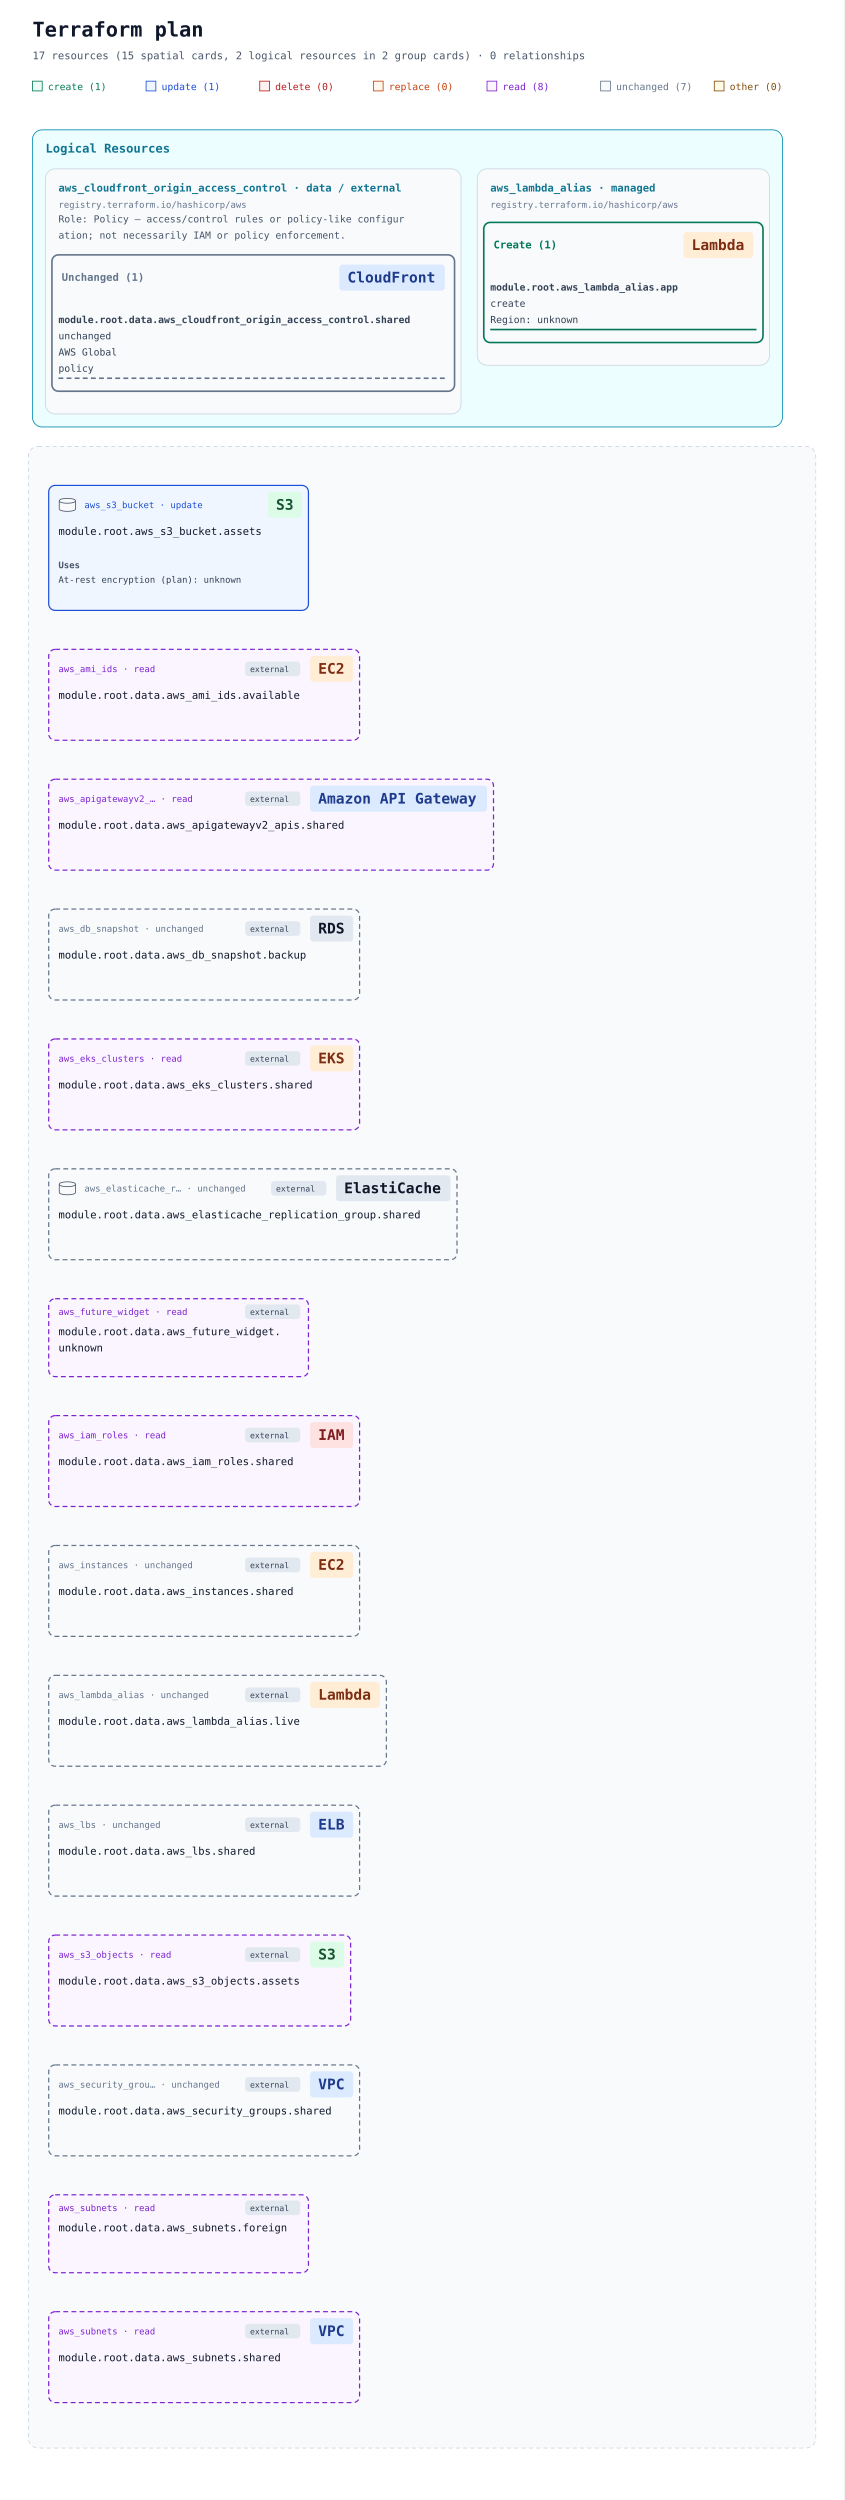
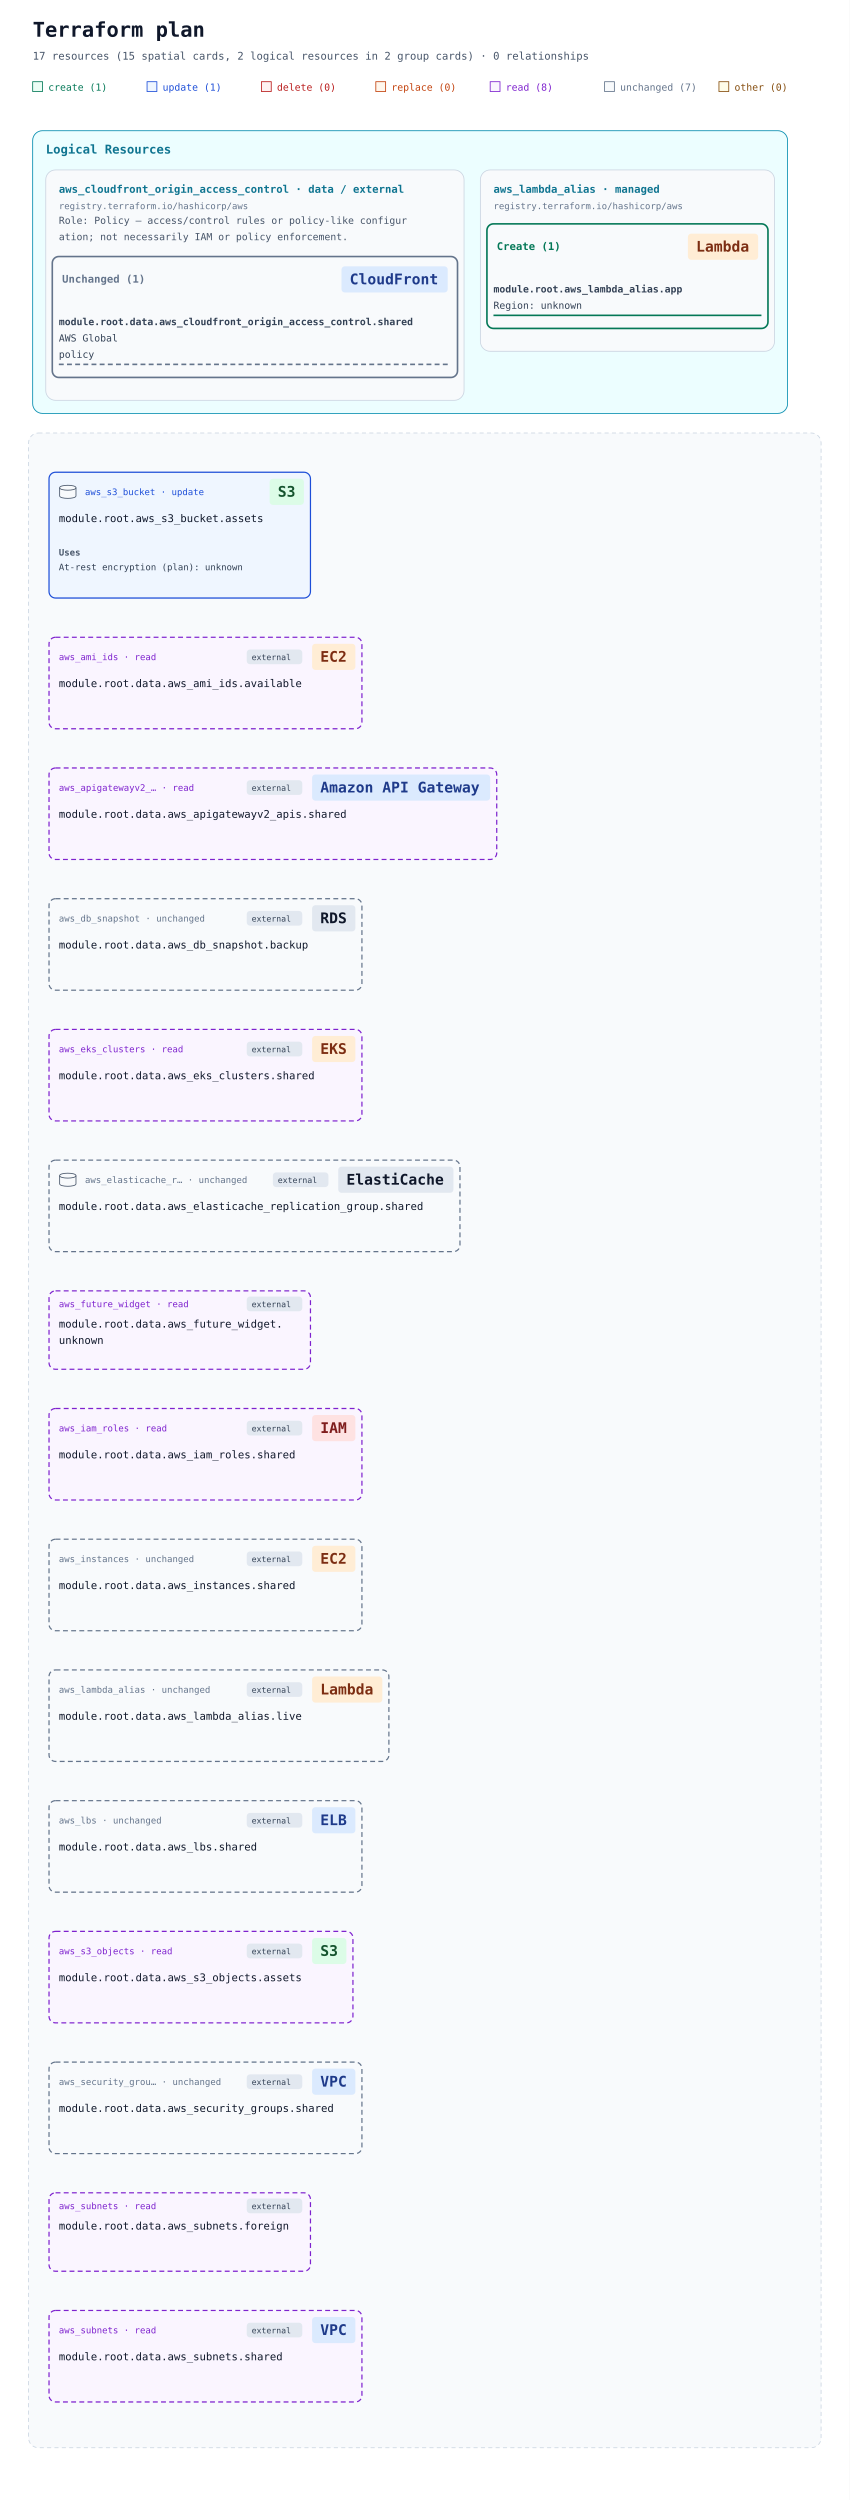
- <svg xmlns="http://www.w3.org/2000/svg" width="1040" height="3080" viewBox="0 0 1040 3080" role="img" aria-labelledby="title description">
+ <svg xmlns="http://www.w3.org/2000/svg" width="1040" height="3060" viewBox="0 0 1040 3060" role="img" aria-labelledby="title description">
  <defs>
    <marker id="arrow" viewBox="0 0 10 10" refX="9" refY="5" markerWidth="7" markerHeight="7" markerUnits="userSpaceOnUse" orient="auto-start-reverse">
      <path d="M 0 0 L 10 5 L 0 10 z" fill="#94a3b8" />
    </marker>
  </defs>
  <rect width="100%" height="100%" fill="#ffffff" />
  <g font-family="ui-monospace, SFMono-Regular, Consolas, monospace">
    <text x="40" y="45" font-size="25" font-weight="700" fill="#0f172a">Terraform plan</text>
    <text x="40" y="73" font-size="13" fill="#475569">17 resources (15 spatial cards, 2 logical resources in 2 group cards) · 0 relationships</text>
    <rect x="40" y="100" width="12" height="12" fill="#ecfdf5" stroke="#047857" />
    <text x="59" y="111" font-size="12" fill="#047857">create (1)</text>
    <rect x="180" y="100" width="12" height="12" fill="#eff6ff" stroke="#1d4ed8" />
    <text x="199" y="111" font-size="12" fill="#1d4ed8">update (1)</text>
    <rect x="320" y="100" width="12" height="12" fill="#fef2f2" stroke="#b91c1c" />
    <text x="339" y="111" font-size="12" fill="#b91c1c">delete (0)</text>
    <rect x="460" y="100" width="12" height="12" fill="#fff7ed" stroke="#c2410c" />
    <text x="479" y="111" font-size="12" fill="#c2410c">replace (0)</text>
    <rect x="600" y="100" width="12" height="12" fill="#faf5ff" stroke="#7e22ce" />
    <text x="619" y="111" font-size="12" fill="#7e22ce">read (8)</text>
    <rect x="740" y="100" width="12" height="12" fill="#f8fafc" stroke="#64748b" />
    <text x="759" y="111" font-size="12" fill="#64748b">unchanged (7)</text>
    <rect x="880" y="100" width="12" height="12" fill="#fefce8" stroke="#854d0e" />
    <text x="899" y="111" font-size="12" fill="#854d0e">other (0)</text>
    <g data-annotation-area="true">
      <g data-annotation-card="true" transform="translate(40 160)">
-         <rect width="924" height="366" rx="12" fill="#f8fafc" stroke="#cbd5e1" />
+         <rect width="924" height="346" rx="12" fill="#f8fafc" stroke="#cbd5e1" />
        <g data-annotation-section="Logical Resources">
-           <rect width="924" height="366" rx="12" fill="#ecfeff" stroke="#0891b2" />
+           <rect width="924" height="346" rx="12" fill="#ecfeff" stroke="#0891b2" />
          <text x="16" y="28" font-size="15" font-weight="700" fill="#0e7490">Logical Resources</text>
          <g data-annotation-card="true" transform="translate(16 48)">
-             <rect width="512" height="302" rx="12" fill="#f8fafc" stroke="#cbd5e1" />
+             <rect width="512" height="282" rx="12" fill="#f8fafc" stroke="#cbd5e1" />
            <g data-logical-group="true" data-provider-source="registry.terraform.io/hashicorp/aws" data-resource-type="aws_cloudfront_origin_access_control" data-mode="data">
              <text x="16" y="28" font-size="13" font-weight="700" fill="#0e7490">aws_cloudfront_origin_access_control · data / external</text>
              <text x="16" y="48" font-size="11" fill="#64748b">registry.terraform.io/hashicorp/aws</text>
              <text data-role-explanation="true" x="16" y="66" font-size="12" fill="#475569" xml:space="preserve">Role: Policy — access/control rules or policy-like configur</text>
              <text data-role-explanation="true" x="16" y="86" font-size="12" fill="#475569" xml:space="preserve">ation; not necessarily IAM or policy enforcement.</text>
              <g data-action-section="unchanged">
-                 <rect x="8" y="106" width="496" height="168" rx="8" fill="none" stroke="#64748b" stroke-width="2" />
+                 <rect x="8" y="106" width="496" height="148" rx="8" fill="none" stroke="#64748b" stroke-width="2" />
                <text data-action-heading="true" x="20" y="138" font-size="13" font-weight="700" fill="#64748b" xml:space="preserve">Unchanged (1)</text>
                <rect data-service-badge="true" data-service-category="network" data-service-full-name="Amazon CloudFront" data-display-name="CloudFront" x="362" y="118" width="130" height="32" rx="4" fill="#dbeafe" />
                <text data-service-name="true" x="372" y="140" font-size="18" font-weight="700" fill="#1e3a8a" xml:space="preserve">CloudFront</text>
                <g id="resource-646174612e6177735f636c6f756466726f6e745f6f726967696e5f6163636573735f636f6e74726f6c2e736861726564-current" data-architecture-id="terraform:646174612e6177735f636c6f756466726f6e745f6f726967696e5f6163636573735f636f6e74726f6c2e736861726564-current" data-entity-kind="terraform" data-placement="logical" data-terraform-address="data.aws_cloudfront_origin_access_control.shared" data-qualified-address="module.root.data.aws_cloudfront_origin_access_control.shared" data-mode="data" transform="translate(0 162)" data-role="policy" data-external="true">
                  <text x="16" y="28" font-size="12" fill="#334155" xml:space="preserve" font-weight="700">module.root.data.aws_cloudfront_origin_access_control.shared</text>
-                   <text x="16" y="48" font-size="12" fill="#334155" xml:space="preserve">unchanged</text>
-                   <text x="16" y="68" font-size="12" fill="#334155" xml:space="preserve">AWS Global</text>
-                   <text x="16" y="88" font-size="12" fill="#334155" xml:space="preserve">policy</text>
-                   <line data-resource-underline="true" x1="16" y1="96" x2="496" y2="96" stroke="#64748b" stroke-width="2" stroke-dasharray="6 4" />
+                   <text x="16" y="48" font-size="12" fill="#334155" xml:space="preserve">AWS Global</text>
+                   <text x="16" y="68" font-size="12" fill="#334155" xml:space="preserve">policy</text>
+                   <line data-resource-underline="true" x1="16" y1="76" x2="496" y2="76" stroke="#64748b" stroke-width="2" stroke-dasharray="6 4" />
                </g>
              </g>
            </g>
          </g>
          <g data-annotation-card="true" transform="translate(548 48)">
-             <rect width="360" height="242" rx="12" fill="#f8fafc" stroke="#cbd5e1" />
+             <rect width="360" height="222" rx="12" fill="#f8fafc" stroke="#cbd5e1" />
            <g data-logical-group="true" data-provider-source="registry.terraform.io/hashicorp/aws" data-resource-type="aws_lambda_alias" data-mode="managed">
              <text x="16" y="28" font-size="13" font-weight="700" fill="#0e7490">aws_lambda_alias · managed</text>
              <text x="16" y="48" font-size="11" fill="#64748b">registry.terraform.io/hashicorp/aws</text>
              <g data-action-section="create">
-                 <rect x="8" y="66" width="344" height="148" rx="8" fill="none" stroke="#047857" stroke-width="2" />
+                 <rect x="8" y="66" width="344" height="128" rx="8" fill="none" stroke="#047857" stroke-width="2" />
                <text data-action-heading="true" x="20" y="98" font-size="13" font-weight="700" fill="#047857" xml:space="preserve">Create (1)</text>
                <rect data-service-badge="true" data-service-category="compute" data-service-full-name="AWS Lambda" data-display-name="Lambda" x="254" y="78" width="86" height="32" rx="4" fill="#ffedd5" />
                <text data-service-name="true" x="264" y="100" font-size="18" font-weight="700" fill="#7c2d12" xml:space="preserve">Lambda</text>
                <g id="resource-6177735f6c616d6264615f616c6961732e617070-current" data-architecture-id="terraform:6177735f6c616d6264615f616c6961732e617070-current" data-entity-kind="terraform" data-placement="logical" data-terraform-address="aws_lambda_alias.app" data-qualified-address="module.root.aws_lambda_alias.app" data-mode="managed" transform="translate(0 122)">
                  <text x="16" y="28" font-size="12" fill="#334155" xml:space="preserve" font-weight="700">module.root.aws_lambda_alias.app</text>
-                   <text x="16" y="48" font-size="12" fill="#334155" xml:space="preserve">create</text>
-                   <text x="16" y="68" font-size="12" fill="#334155" xml:space="preserve">Region: unknown</text>
-                   <line data-resource-underline="true" x1="16" y1="76" x2="344" y2="76" stroke="#047857" stroke-width="2" />
+                   <text x="16" y="48" font-size="12" fill="#334155" xml:space="preserve">Region: unknown</text>
+                   <line data-resource-underline="true" x1="16" y1="56" x2="344" y2="56" stroke="#047857" stroke-width="2" />
                </g>
              </g>
            </g>
          </g>
        </g>
      </g>
    </g>
-     <g data-architecture="true" transform="translate(0 390)">
+     <g data-architecture="true" transform="translate(0 370)">
      <rect x="35" y="160" width="970" height="2466" rx="12" fill="#f8fafc" stroke="#cbd5e1" stroke-dasharray="5 4" />
      <text x="52" y="185" font-size="13" font-weight="700" fill="#475569" />
      <g id="resource-6177735f73335f6275636b65742e617373657473-current" data-architecture-id="terraform:6177735f73335f6275636b65742e617373657473-current" data-qualified-address="module.root.aws_s3_bucket.assets" data-terraform-address="aws_s3_bucket.assets">
        <rect x="60" y="208" width="320" height="154" rx="8" fill="#eff6ff" stroke="#1d4ed8" stroke-width="1.5" data-mode="managed" />
        <text x="104" y="236" font-size="11" fill="#1d4ed8">aws_s3_bucket · update</text>
        <rect data-service-badge="true" data-service-category="storage" data-service-full-name="Amazon S3" data-display-name="S3" x="330" y="216" width="42" height="32" rx="4" fill="#dcfce7" />
        <text data-service-name="true" x="340" y="238" font-size="18" font-weight="700" fill="#14532d" xml:space="preserve">S3</text>
        <g data-role-shape="data-store" transform="translate(72 223)" role="img" aria-label="Visual role: data-store" pointer-events="none" fill="#f8fafc" stroke="#475569" stroke-width="1">
          <path d="M1 4 C1 0 21 0 21 4 V14 C21 18 1 18 1 14 Z" />
          <path d="M1 4 C1 8 21 8 21 4" fill="none" />
        </g>
        <text x="72" y="269" font-size="13" fill="#0f172a" xml:space="preserve">module.root.aws_s3_bucket.assets</text>
        <g data-resource-references="true">
          <text x="72" y="310" font-size="11" font-weight="700" fill="#475569">Uses</text>
          <g>
            <text x="72" y="328" font-size="11" fill="#334155" xml:space="preserve">At-rest encryption (plan): unknown</text>
          </g>
        </g>
      </g>
      <g id="resource-646174612e6177735f616d695f6964732e617661696c61626c65-current" data-architecture-id="terraform:646174612e6177735f616d695f6964732e617661696c61626c65-current" data-qualified-address="module.root.data.aws_ami_ids.available" data-terraform-address="data.aws_ami_ids.available">
        <rect x="60" y="410" width="383" height="112" rx="8" fill="#faf5ff" stroke="#7e22ce" stroke-width="1.5" data-mode="data" stroke-dasharray="6 4" />
        <g data-external="true">
          <rect x="302" y="425" width="68" height="18" rx="4" fill="#e2e8f0" />
          <text x="308" y="438" font-size="10" fill="#334155">external</text>
        </g>
        <text x="72" y="438" font-size="11" fill="#7e22ce">aws_ami_ids · read</text>
        <rect data-service-badge="true" data-service-category="compute" data-service-full-name="Amazon EC2" data-display-name="EC2" x="382" y="418" width="53" height="32" rx="4" fill="#ffedd5" />
        <text data-service-name="true" x="392" y="440" font-size="18" font-weight="700" fill="#7c2d12" xml:space="preserve">EC2</text>
        <text x="72" y="471" font-size="13" fill="#0f172a" xml:space="preserve">module.root.data.aws_ami_ids.available</text>
      </g>
      <g id="resource-646174612e6177735f6170696761746577617976325f617069732e736861726564-current" data-architecture-id="terraform:646174612e6177735f6170696761746577617976325f617069732e736861726564-current" data-qualified-address="module.root.data.aws_apigatewayv2_apis.shared" data-terraform-address="data.aws_apigatewayv2_apis.shared">
        <rect x="60" y="570" width="548" height="112" rx="8" fill="#faf5ff" stroke="#7e22ce" stroke-width="1.5" data-mode="data" stroke-dasharray="6 4" />
        <g data-external="true">
          <rect x="302" y="585" width="68" height="18" rx="4" fill="#e2e8f0" />
          <text x="308" y="598" font-size="10" fill="#334155">external</text>
        </g>
        <text x="72" y="598" font-size="11" fill="#7e22ce">aws_apigatewayv2_… · read</text>
        <rect data-service-badge="true" data-service-category="network" data-service-full-name="Amazon API Gateway" data-display-name="Amazon API Gateway" x="382" y="578" width="218" height="32" rx="4" fill="#dbeafe" />
        <text data-service-name="true" x="392" y="600" font-size="18" font-weight="700" fill="#1e3a8a" xml:space="preserve">Amazon API Gateway</text>
        <text x="72" y="631" font-size="13" fill="#0f172a" xml:space="preserve">module.root.data.aws_apigatewayv2_apis.shared</text>
      </g>
      <g id="resource-646174612e6177735f64625f736e617073686f742e6261636b7570-current" data-architecture-id="terraform:646174612e6177735f64625f736e617073686f742e6261636b7570-current" data-qualified-address="module.root.data.aws_db_snapshot.backup" data-terraform-address="data.aws_db_snapshot.backup">
        <rect x="60" y="730" width="383" height="112" rx="8" fill="#f8fafc" stroke="#64748b" stroke-width="1.5" data-mode="data" stroke-dasharray="6 4" />
        <g data-external="true">
          <rect x="302" y="745" width="68" height="18" rx="4" fill="#e2e8f0" />
          <text x="308" y="758" font-size="10" fill="#334155">external</text>
        </g>
        <text x="72" y="758" font-size="11" fill="#64748b">aws_db_snapshot · unchanged</text>
        <rect data-service-badge="true" data-service-category="neutral" data-service-full-name="Amazon RDS" data-display-name="RDS" x="382" y="738" width="53" height="32" rx="4" fill="#e2e8f0" />
        <text data-service-name="true" x="392" y="760" font-size="18" font-weight="700" fill="#0f172a" xml:space="preserve">RDS</text>
        <text x="72" y="791" font-size="13" fill="#0f172a" xml:space="preserve">module.root.data.aws_db_snapshot.backup</text>
      </g>
      <g id="resource-646174612e6177735f656b735f636c7573746572732e736861726564-current" data-architecture-id="terraform:646174612e6177735f656b735f636c7573746572732e736861726564-current" data-qualified-address="module.root.data.aws_eks_clusters.shared" data-terraform-address="data.aws_eks_clusters.shared">
        <rect x="60" y="890" width="383" height="112" rx="8" fill="#faf5ff" stroke="#7e22ce" stroke-width="1.5" data-mode="data" stroke-dasharray="6 4" />
        <g data-external="true">
          <rect x="302" y="905" width="68" height="18" rx="4" fill="#e2e8f0" />
          <text x="308" y="918" font-size="10" fill="#334155">external</text>
        </g>
        <text x="72" y="918" font-size="11" fill="#7e22ce">aws_eks_clusters · read</text>
        <rect data-service-badge="true" data-service-category="compute" data-service-full-name="Amazon EKS" data-display-name="EKS" x="382" y="898" width="53" height="32" rx="4" fill="#ffedd5" />
        <text data-service-name="true" x="392" y="920" font-size="18" font-weight="700" fill="#7c2d12" xml:space="preserve">EKS</text>
        <text x="72" y="951" font-size="13" fill="#0f172a" xml:space="preserve">module.root.data.aws_eks_clusters.shared</text>
      </g>
      <g id="resource-646174612e6177735f656c6173746963616368655f7265706c69636174696f6e5f67726f75702e736861726564-current" data-architecture-id="terraform:646174612e6177735f656c6173746963616368655f7265706c69636174696f6e5f67726f75702e736861726564-current" data-qualified-address="module.root.data.aws_elasticache_replication_group.shared" data-terraform-address="data.aws_elasticache_replication_group.shared">
        <rect x="60" y="1050" width="503" height="112" rx="8" fill="#f8fafc" stroke="#64748b" stroke-width="1.5" data-mode="data" stroke-dasharray="6 4" />
        <g data-external="true">
          <rect x="334" y="1065" width="68" height="18" rx="4" fill="#e2e8f0" />
          <text x="340" y="1078" font-size="10" fill="#334155">external</text>
        </g>
        <text x="104" y="1078" font-size="11" fill="#64748b">aws_elasticache_r… · unchanged</text>
        <rect data-service-badge="true" data-service-category="neutral" data-service-full-name="Amazon ElastiCache" data-display-name="ElastiCache" x="414" y="1058" width="141" height="32" rx="4" fill="#e2e8f0" />
        <text data-service-name="true" x="424" y="1080" font-size="18" font-weight="700" fill="#0f172a" xml:space="preserve">ElastiCache</text>
        <g data-role-shape="data-store" transform="translate(72 1065)" role="img" aria-label="Visual role: data-store" pointer-events="none" fill="#f8fafc" stroke="#475569" stroke-width="1">
          <path d="M1 4 C1 0 21 0 21 4 V14 C21 18 1 18 1 14 Z" />
          <path d="M1 4 C1 8 21 8 21 4" fill="none" />
        </g>
        <text x="72" y="1111" font-size="13" fill="#0f172a" xml:space="preserve">module.root.data.aws_elasticache_replication_group.shared</text>
      </g>
      <g id="resource-646174612e6177735f6675747572655f7769646765742e756e6b6e6f776e-current" data-architecture-id="terraform:646174612e6177735f6675747572655f7769646765742e756e6b6e6f776e-current" data-qualified-address="module.root.data.aws_future_widget.unknown" data-terraform-address="data.aws_future_widget.unknown">
        <rect x="60" y="1210" width="320" height="96" rx="8" fill="#faf5ff" stroke="#7e22ce" stroke-width="1.5" data-mode="data" stroke-dasharray="6 4" />
        <g data-external="true">
          <rect x="302" y="1217" width="68" height="18" rx="4" fill="#e2e8f0" />
          <text x="308" y="1230" font-size="10" fill="#334155">external</text>
        </g>
        <text x="72" y="1230" font-size="11" fill="#7e22ce">aws_future_widget · read</text>
        <text x="72" y="1255" font-size="13" fill="#0f172a" xml:space="preserve">module.root.data.aws_future_widget.</text>
        <text x="72" y="1275" font-size="13" fill="#0f172a" xml:space="preserve">unknown</text>
      </g>
      <g id="resource-646174612e6177735f69616d5f726f6c65732e736861726564-current" data-architecture-id="terraform:646174612e6177735f69616d5f726f6c65732e736861726564-current" data-qualified-address="module.root.data.aws_iam_roles.shared" data-terraform-address="data.aws_iam_roles.shared">
        <rect x="60" y="1354" width="383" height="112" rx="8" fill="#faf5ff" stroke="#7e22ce" stroke-width="1.5" data-mode="data" stroke-dasharray="6 4" />
        <g data-external="true">
          <rect x="302" y="1369" width="68" height="18" rx="4" fill="#e2e8f0" />
          <text x="308" y="1382" font-size="10" fill="#334155">external</text>
        </g>
        <text x="72" y="1382" font-size="11" fill="#7e22ce">aws_iam_roles · read</text>
        <rect data-service-badge="true" data-service-category="iam" data-service-full-name="AWS Identity and Access Management" data-display-name="IAM" x="382" y="1362" width="53" height="32" rx="4" fill="#fee2e2" />
        <text data-service-name="true" x="392" y="1384" font-size="18" font-weight="700" fill="#7f1d1d" xml:space="preserve">IAM</text>
        <text x="72" y="1415" font-size="13" fill="#0f172a" xml:space="preserve">module.root.data.aws_iam_roles.shared</text>
      </g>
      <g id="resource-646174612e6177735f696e7374616e6365732e736861726564-current" data-architecture-id="terraform:646174612e6177735f696e7374616e6365732e736861726564-current" data-qualified-address="module.root.data.aws_instances.shared" data-terraform-address="data.aws_instances.shared">
        <rect x="60" y="1514" width="383" height="112" rx="8" fill="#f8fafc" stroke="#64748b" stroke-width="1.5" data-mode="data" stroke-dasharray="6 4" />
        <g data-external="true">
          <rect x="302" y="1529" width="68" height="18" rx="4" fill="#e2e8f0" />
          <text x="308" y="1542" font-size="10" fill="#334155">external</text>
        </g>
        <text x="72" y="1542" font-size="11" fill="#64748b">aws_instances · unchanged</text>
        <rect data-service-badge="true" data-service-category="compute" data-service-full-name="Amazon EC2" data-display-name="EC2" x="382" y="1522" width="53" height="32" rx="4" fill="#ffedd5" />
        <text data-service-name="true" x="392" y="1544" font-size="18" font-weight="700" fill="#7c2d12" xml:space="preserve">EC2</text>
        <text x="72" y="1575" font-size="13" fill="#0f172a" xml:space="preserve">module.root.data.aws_instances.shared</text>
      </g>
      <g id="resource-646174612e6177735f6c616d6264615f616c6961732e6c697665-current" data-architecture-id="terraform:646174612e6177735f6c616d6264615f616c6961732e6c697665-current" data-qualified-address="module.root.data.aws_lambda_alias.live" data-terraform-address="data.aws_lambda_alias.live">
        <rect x="60" y="1674" width="416" height="112" rx="8" fill="#f8fafc" stroke="#64748b" stroke-width="1.5" data-mode="data" stroke-dasharray="6 4" />
        <g data-external="true">
          <rect x="302" y="1689" width="68" height="18" rx="4" fill="#e2e8f0" />
          <text x="308" y="1702" font-size="10" fill="#334155">external</text>
        </g>
        <text x="72" y="1702" font-size="11" fill="#64748b">aws_lambda_alias · unchanged</text>
        <rect data-service-badge="true" data-service-category="compute" data-service-full-name="AWS Lambda" data-display-name="Lambda" x="382" y="1682" width="86" height="32" rx="4" fill="#ffedd5" />
        <text data-service-name="true" x="392" y="1704" font-size="18" font-weight="700" fill="#7c2d12" xml:space="preserve">Lambda</text>
        <text x="72" y="1735" font-size="13" fill="#0f172a" xml:space="preserve">module.root.data.aws_lambda_alias.live</text>
      </g>
      <g id="resource-646174612e6177735f6c62732e736861726564-current" data-architecture-id="terraform:646174612e6177735f6c62732e736861726564-current" data-qualified-address="module.root.data.aws_lbs.shared" data-terraform-address="data.aws_lbs.shared">
        <rect x="60" y="1834" width="383" height="112" rx="8" fill="#f8fafc" stroke="#64748b" stroke-width="1.5" data-mode="data" stroke-dasharray="6 4" />
        <g data-external="true">
          <rect x="302" y="1849" width="68" height="18" rx="4" fill="#e2e8f0" />
          <text x="308" y="1862" font-size="10" fill="#334155">external</text>
        </g>
        <text x="72" y="1862" font-size="11" fill="#64748b">aws_lbs · unchanged</text>
        <rect data-service-badge="true" data-service-category="network" data-service-full-name="Elastic Load Balancing" data-display-name="ELB" x="382" y="1842" width="53" height="32" rx="4" fill="#dbeafe" />
        <text data-service-name="true" x="392" y="1864" font-size="18" font-weight="700" fill="#1e3a8a" xml:space="preserve">ELB</text>
        <text x="72" y="1895" font-size="13" fill="#0f172a" xml:space="preserve">module.root.data.aws_lbs.shared</text>
      </g>
      <g id="resource-646174612e6177735f73335f6f626a656374732e617373657473-current" data-architecture-id="terraform:646174612e6177735f73335f6f626a656374732e617373657473-current" data-qualified-address="module.root.data.aws_s3_objects.assets" data-terraform-address="data.aws_s3_objects.assets">
        <rect x="60" y="1994" width="372" height="112" rx="8" fill="#faf5ff" stroke="#7e22ce" stroke-width="1.5" data-mode="data" stroke-dasharray="6 4" />
        <g data-external="true">
          <rect x="302" y="2009" width="68" height="18" rx="4" fill="#e2e8f0" />
          <text x="308" y="2022" font-size="10" fill="#334155">external</text>
        </g>
        <text x="72" y="2022" font-size="11" fill="#7e22ce">aws_s3_objects · read</text>
        <rect data-service-badge="true" data-service-category="storage" data-service-full-name="Amazon S3" data-display-name="S3" x="382" y="2002" width="42" height="32" rx="4" fill="#dcfce7" />
        <text data-service-name="true" x="392" y="2024" font-size="18" font-weight="700" fill="#14532d" xml:space="preserve">S3</text>
        <text x="72" y="2055" font-size="13" fill="#0f172a" xml:space="preserve">module.root.data.aws_s3_objects.assets</text>
      </g>
      <g id="resource-646174612e6177735f73656375726974795f67726f7570732e736861726564-current" data-architecture-id="terraform:646174612e6177735f73656375726974795f67726f7570732e736861726564-current" data-qualified-address="module.root.data.aws_security_groups.shared" data-terraform-address="data.aws_security_groups.shared">
        <rect x="60" y="2154" width="383" height="112" rx="8" fill="#f8fafc" stroke="#64748b" stroke-width="1.5" data-mode="data" stroke-dasharray="6 4" />
        <g data-external="true">
          <rect x="302" y="2169" width="68" height="18" rx="4" fill="#e2e8f0" />
          <text x="308" y="2182" font-size="10" fill="#334155">external</text>
        </g>
        <text x="72" y="2182" font-size="11" fill="#64748b">aws_security_grou… · unchanged</text>
        <rect data-service-badge="true" data-service-category="network" data-service-full-name="Amazon VPC" data-display-name="VPC" x="382" y="2162" width="53" height="32" rx="4" fill="#dbeafe" />
        <text data-service-name="true" x="392" y="2184" font-size="18" font-weight="700" fill="#1e3a8a" xml:space="preserve">VPC</text>
        <text x="72" y="2215" font-size="13" fill="#0f172a" xml:space="preserve">module.root.data.aws_security_groups.shared</text>
      </g>
      <g id="resource-646174612e6177735f7375626e6574732e666f726569676e-current" data-architecture-id="terraform:646174612e6177735f7375626e6574732e666f726569676e-current" data-qualified-address="module.root.data.aws_subnets.foreign" data-terraform-address="data.aws_subnets.foreign">
        <rect x="60" y="2314" width="320" height="96" rx="8" fill="#faf5ff" stroke="#7e22ce" stroke-width="1.5" data-mode="data" stroke-dasharray="6 4" />
        <g data-external="true">
          <rect x="302" y="2321" width="68" height="18" rx="4" fill="#e2e8f0" />
          <text x="308" y="2334" font-size="10" fill="#334155">external</text>
        </g>
        <text x="72" y="2334" font-size="11" fill="#7e22ce">aws_subnets · read</text>
        <text x="72" y="2359" font-size="13" fill="#0f172a" xml:space="preserve">module.root.data.aws_subnets.foreign</text>
      </g>
      <g id="resource-646174612e6177735f7375626e6574732e736861726564-current" data-architecture-id="terraform:646174612e6177735f7375626e6574732e736861726564-current" data-qualified-address="module.root.data.aws_subnets.shared" data-terraform-address="data.aws_subnets.shared">
        <rect x="60" y="2458" width="383" height="112" rx="8" fill="#faf5ff" stroke="#7e22ce" stroke-width="1.5" data-mode="data" stroke-dasharray="6 4" />
        <g data-external="true">
          <rect x="302" y="2473" width="68" height="18" rx="4" fill="#e2e8f0" />
          <text x="308" y="2486" font-size="10" fill="#334155">external</text>
        </g>
        <text x="72" y="2486" font-size="11" fill="#7e22ce">aws_subnets · read</text>
        <rect data-service-badge="true" data-service-category="network" data-service-full-name="Amazon VPC" data-display-name="VPC" x="382" y="2466" width="53" height="32" rx="4" fill="#dbeafe" />
        <text data-service-name="true" x="392" y="2488" font-size="18" font-weight="700" fill="#1e3a8a" xml:space="preserve">VPC</text>
        <text x="72" y="2519" font-size="13" fill="#0f172a" xml:space="preserve">module.root.data.aws_subnets.shared</text>
      </g>
    </g>
  </g>
</svg>
